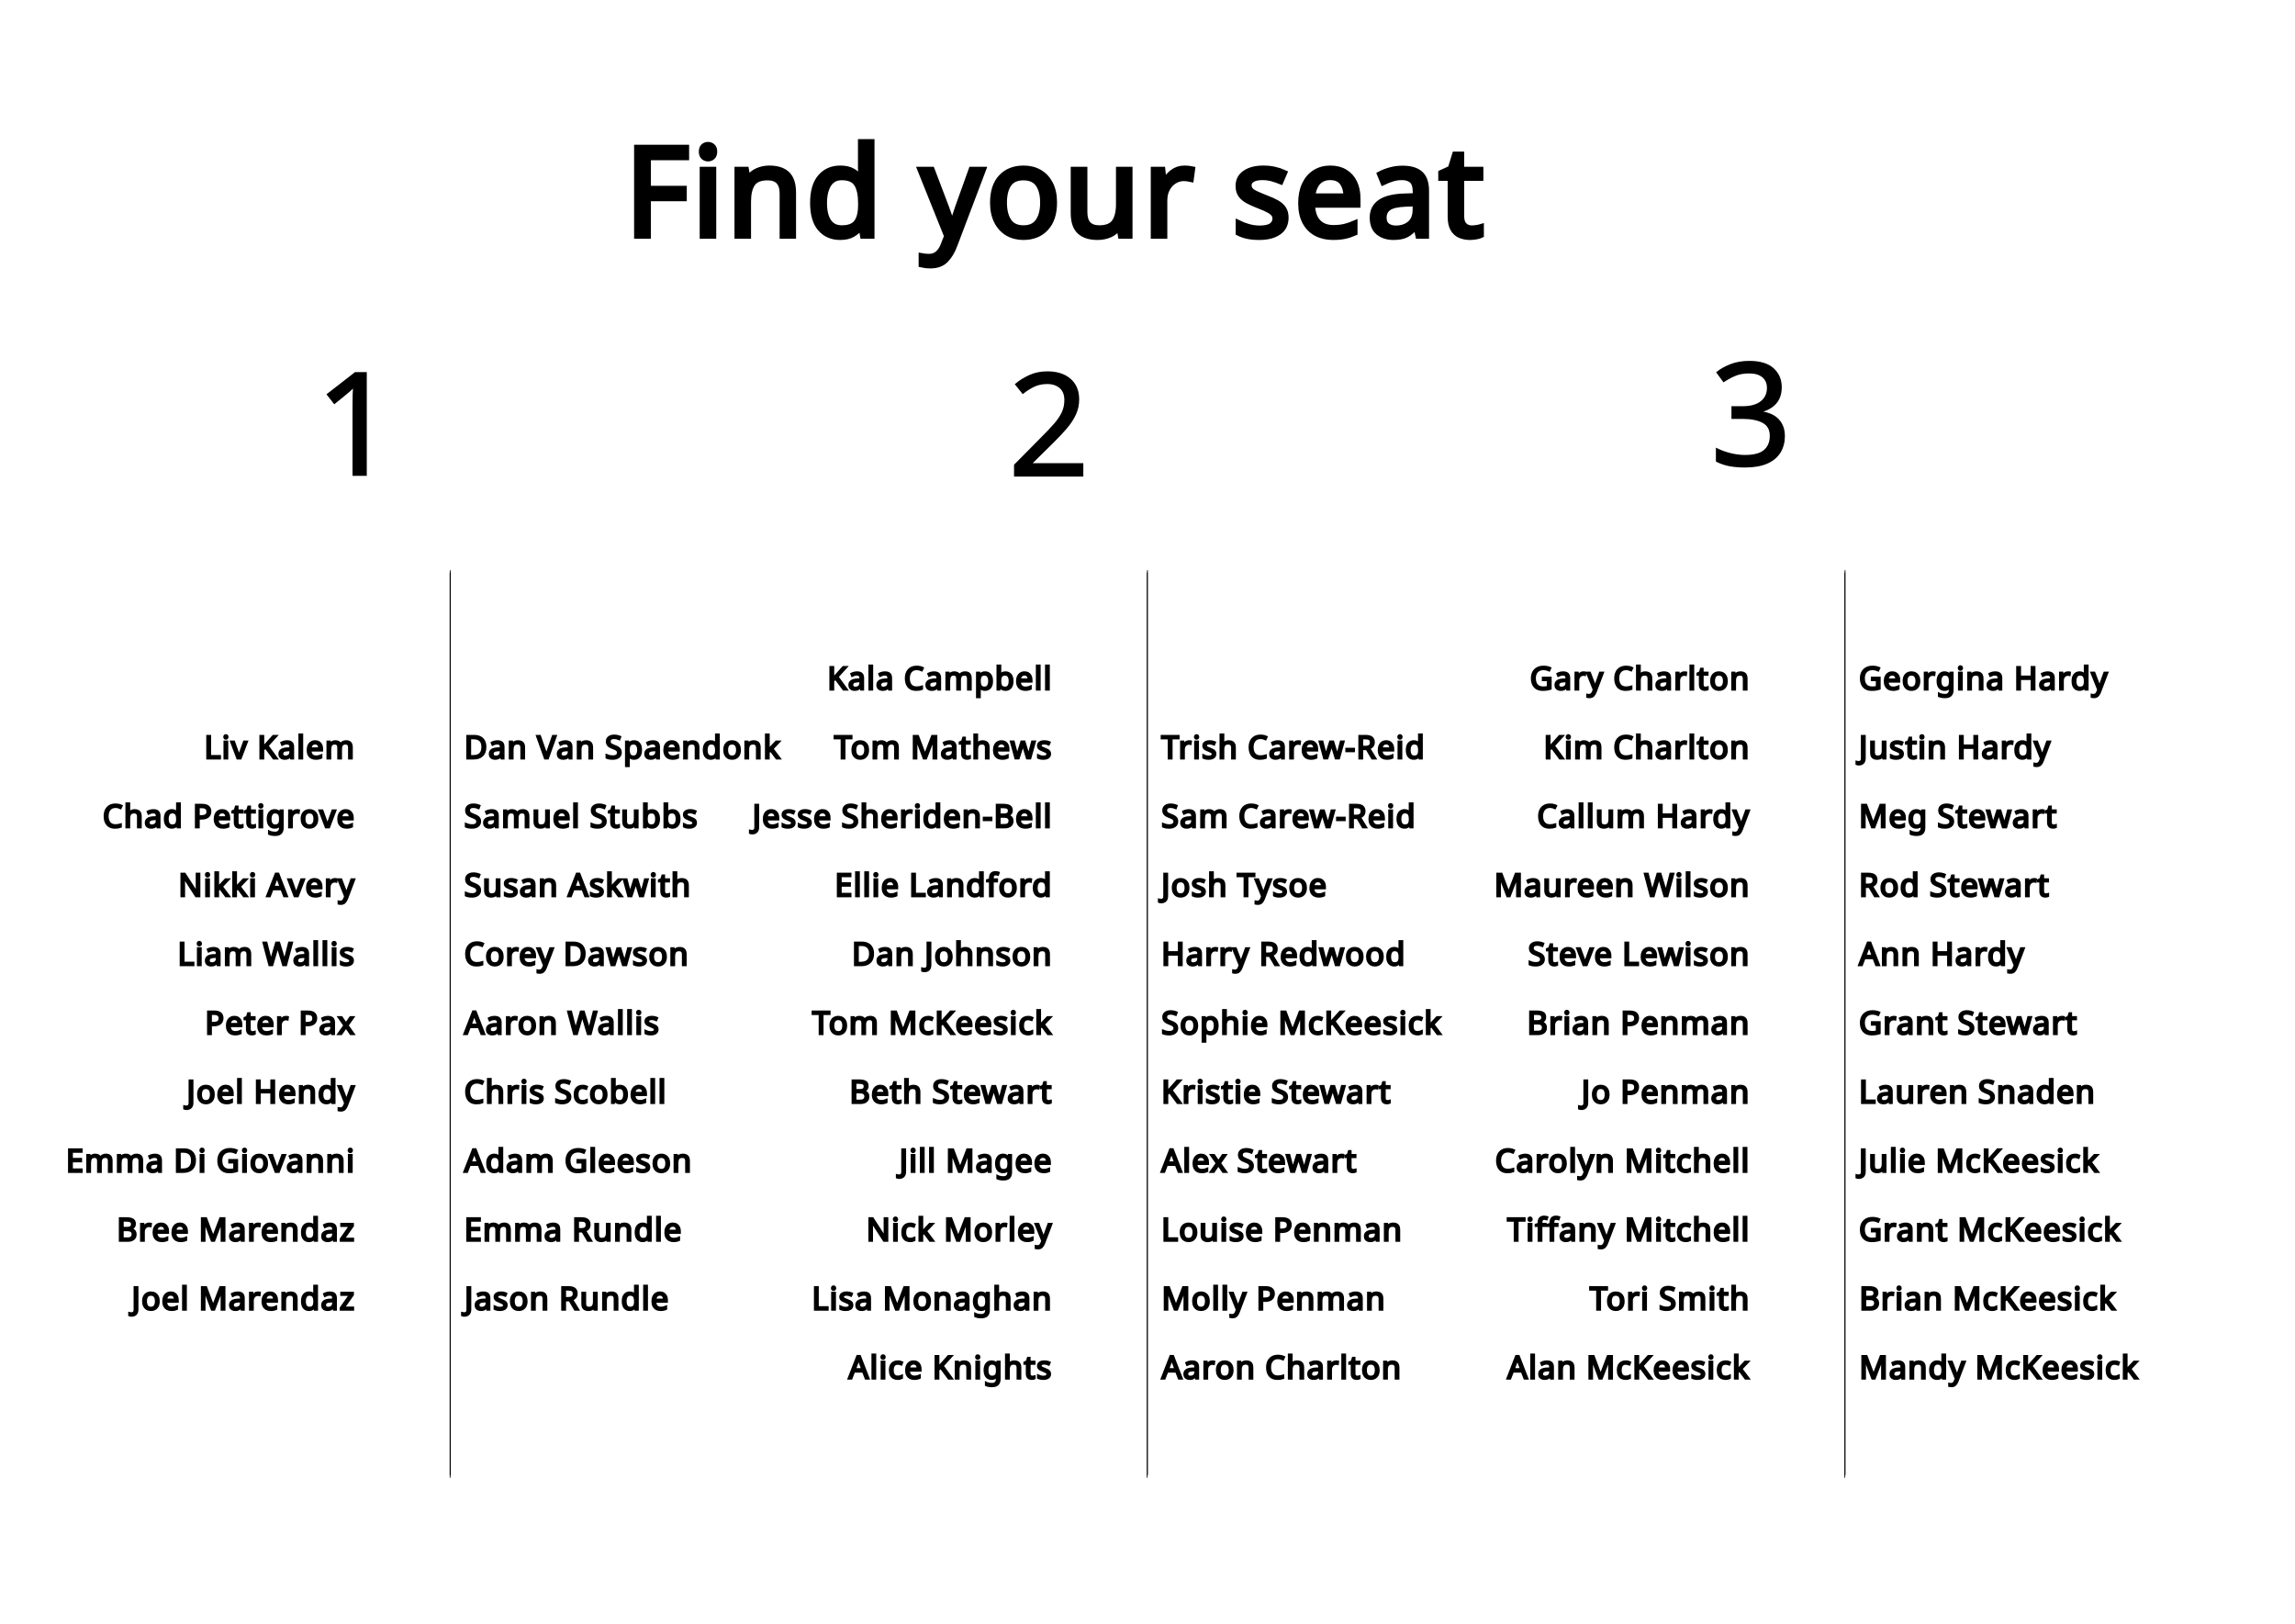
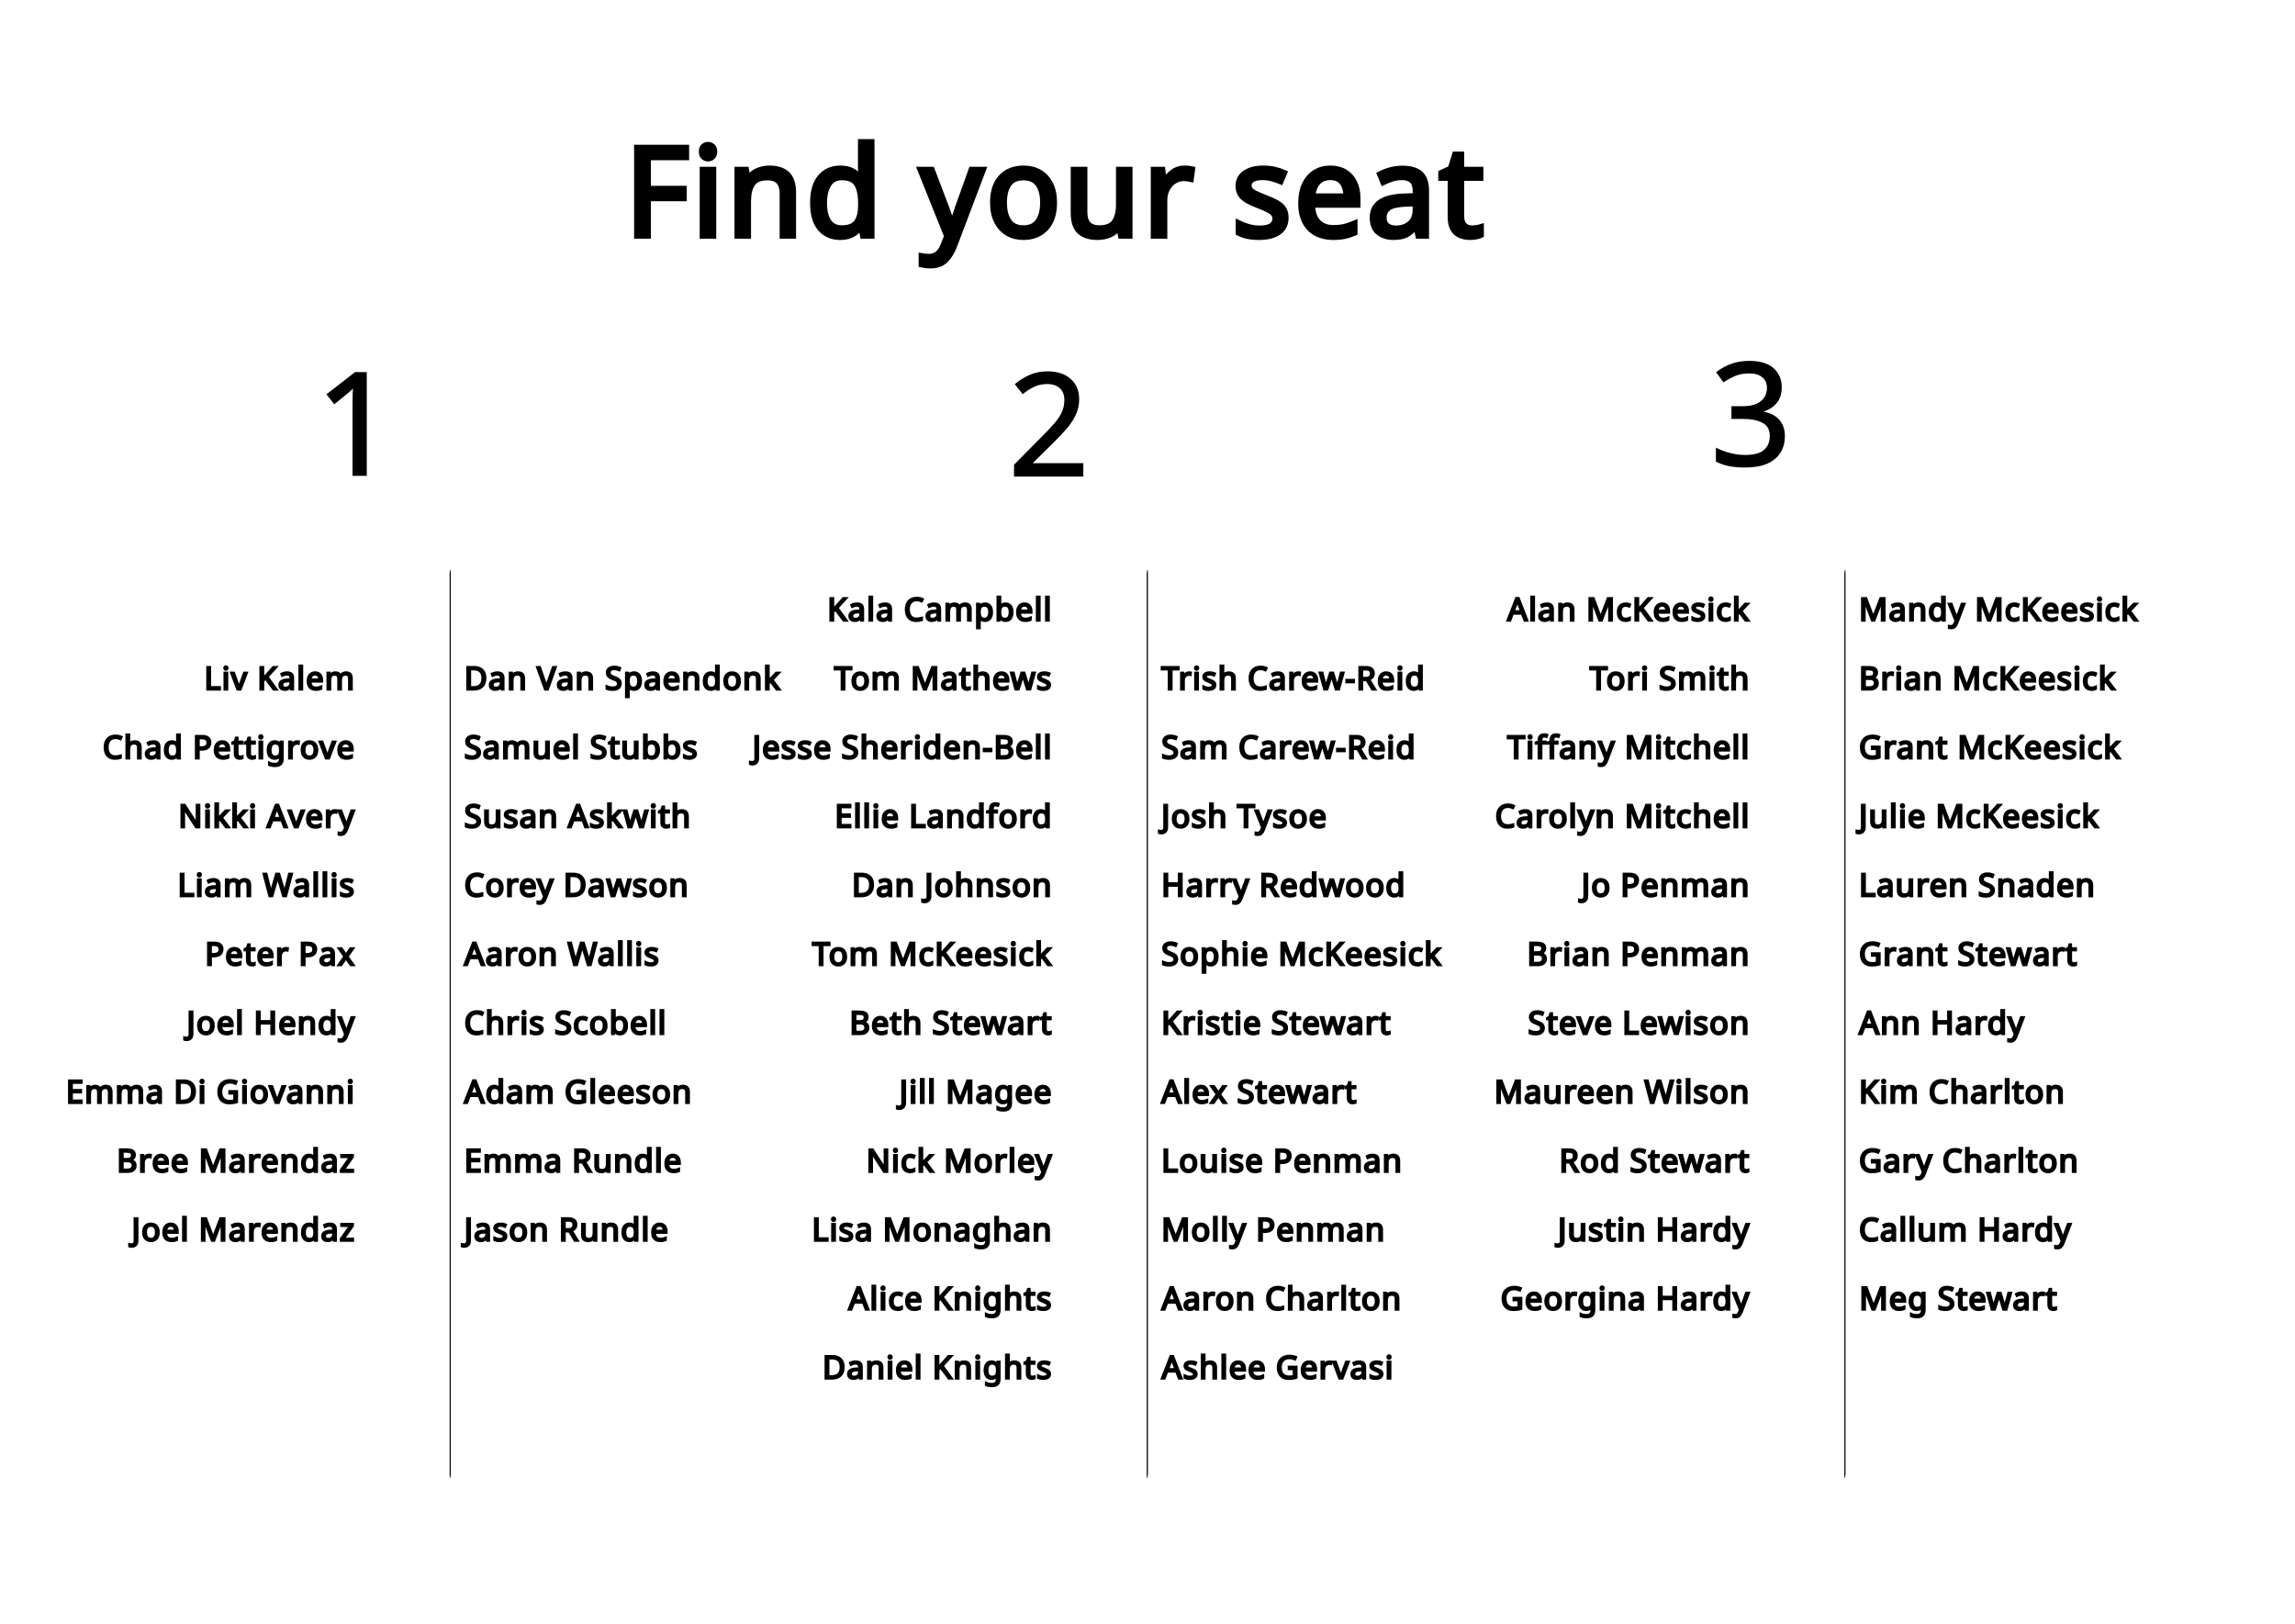
<svg xmlns="http://www.w3.org/2000/svg" height="841mm" id="svg82" version="1.1" viewBox="0 0 4493.9 3178.6" width="1189mm">
  <style>
  @font-face {
      font-family: "roseritta";
      src: url("./Roseritta.otf") format("truetype");
  }
  @font-face {
      font-family: "stmarie";
      src: url("./StMarie-Thin.otf") format("truetype");
  }
  </style>
  <g id="layer1" stroke-dashoffset="13.81" transform="translate(12.782 -62.19)">
    <text font-size="242.16px" id="text1" letter-spacing="5.652px" stroke-width="11.076" style="fill:#000000;font-family:roseritta;font-variant-caps:normal;font-variant-east-asian:normal;font-variant-ligatures:normal;font-variant-numeric:normal;stroke:#000000;text-anchor:middle" text-align="center" x="2217.664" xml:space="preserve" y="524.093">
      <tspan font-family="roseritta" font-size="242.16px" id="tspan1" stroke-width="11.076" style="font-variant-caps:normal;font-variant-east-asian:normal;font-variant-ligatures:normal;font-variant-numeric:normal" x="2220.49" y="524.093">Find your seat</tspan>
    </text>
    <text id="text4" style="fill:#000000;font-family:roseritta;font-size:279.11px;font-variant-caps:normal;font-variant-east-asian:normal;font-variant-ligatures:normal;font-variant-numeric:normal;letter-spacing:2px;stroke-width:3.919;stroke:#000000;text-anchor:middle" text-align="center" x="3600.817" xml:space="preserve" y="972.843">
      <tspan font-family="roseritta" font-size="279.11px" id="tspan4" style="font-variant-caps:normal;font-variant-east-asian:normal;font-variant-ligatures:normal;font-variant-numeric:normal" x="3601.817" y="972.843">3</tspan>
    </text>
    <text id="text3" style="fill:#000000;font-family:roseritta;font-size:279.11px;font-variant-caps:normal;font-variant-east-asian:normal;font-variant-ligatures:normal;font-variant-numeric:normal;letter-spacing:2px;stroke-width:3.919;stroke:#000000;text-anchor:middle" text-align="center" x="2225.644" xml:space="preserve" y="993.343">
      <tspan font-family="roseritta" font-size="279.11px" id="tspan3" style="font-variant-caps:normal;font-variant-east-asian:normal;font-variant-ligatures:normal;font-variant-numeric:normal" x="2226.644" y="993.343">2</tspan>
    </text>
    <text id="text2" style="fill:#000000;font-family:roseritta;font-size:279.11px;font-variant-caps:normal;font-variant-east-asian:normal;font-variant-ligatures:normal;font-variant-numeric:normal;letter-spacing:2px;stroke-width:3.919;stroke:#000000;text-anchor:middle" text-align="center" x="868.638" xml:space="preserve" y="992.009">
      <tspan font-family="roseritta" font-size="279.11px" id="tspan2" style="font-variant-caps:normal;font-variant-east-asian:normal;font-variant-ligatures:normal;font-variant-numeric:normal" x="869.638" y="992.009">1</tspan>
    </text>
    <g id="table1">
      <rect height="1776.4" id="table1Sep" image-rendering="auto" rx=".072" ry="5.752" stroke="#000" stroke-width="1.72" width=".516" x="868.52" y="1178.9" />
      <g id="table1LHS">
        <text id="text57" style="fill:#000000;font-family:stmarie;font-size:61.97px;letter-spacing:2px;stroke-width:3.919;stroke:#000000;text-anchor:end" text-align="end" x="840.119" xml:space="preserve" y="1277.511">
          <tspan id="tspan57" x="842.119" y="1277.511" />
        </text>
        <text id="text58" style="fill:#000000;font-family:stmarie;font-size:61.97px;letter-spacing:2px;stroke-width:3.919;stroke:#000000;text-anchor:end" text-align="end" x="840.119" xml:space="preserve" y="1412.429">
-           <tspan id="tspan58" x="842.119" y="1412.429" />
+           <tspan id="tspan58" x="842.119" y="1412.429">Liv Kalem</tspan>
        </text>
        <text id="text59" style="fill:#000000;font-family:stmarie;font-size:61.97px;letter-spacing:2px;stroke-width:3.919;stroke:#000000;text-anchor:end" text-align="end" x="840.119" xml:space="preserve" y="1547.347">
-           <tspan id="tspan59" x="842.119" y="1547.347">Liv Kalem</tspan>
+           <tspan id="tspan59" x="842.119" y="1547.347">Chad Pettigrove</tspan>
        </text>
        <text id="text60" style="fill:#000000;font-family:stmarie;font-size:61.97px;letter-spacing:2px;stroke-width:3.919;stroke:#000000;text-anchor:end" text-align="end" x="840.119" xml:space="preserve" y="1682.265">
-           <tspan id="tspan60" x="842.119" y="1682.265">Chad Pettigrove</tspan>
+           <tspan id="tspan60" x="842.119" y="1682.265">Nikki Avery</tspan>
        </text>
        <text id="text61" style="fill:#000000;font-family:stmarie;font-size:61.97px;letter-spacing:2px;stroke-width:3.919;stroke:#000000;text-anchor:end" text-align="end" x="840.119" xml:space="preserve" y="1817.184">
-           <tspan id="tspan61" x="842.119" y="1817.184">Nikki Avery</tspan>
+           <tspan id="tspan61" x="842.119" y="1817.184">Liam Wallis</tspan>
        </text>
        <text id="text62" style="fill:#000000;font-family:stmarie;font-size:61.97px;letter-spacing:2px;stroke-width:3.919;stroke:#000000;text-anchor:end" text-align="end" x="840.119" xml:space="preserve" y="1952.102">
-           <tspan id="tspan62" x="842.119" y="1952.102">Liam Wallis</tspan>
+           <tspan id="tspan62" x="842.119" y="1952.102">Peter Pax</tspan>
        </text>
        <text id="text63" style="fill:#000000;font-family:stmarie;font-size:61.97px;letter-spacing:2px;stroke-width:3.919;stroke:#000000;text-anchor:end" text-align="end" x="840.119" xml:space="preserve" y="2087.02">
-           <tspan id="tspan63" x="842.119" y="2087.02">Peter Pax</tspan>
+           <tspan id="tspan63" x="842.119" y="2087.02">Joel Hendy</tspan>
        </text>
        <text id="text64" style="fill:#000000;font-family:stmarie;font-size:61.97px;letter-spacing:2px;stroke-width:3.919;stroke:#000000;text-anchor:end" text-align="end" x="840.119" xml:space="preserve" y="2221.938">
-           <tspan id="tspan64" x="842.119" y="2221.938">Joel Hendy</tspan>
+           <tspan id="tspan64" x="842.119" y="2221.938">Emma Di Giovanni</tspan>
        </text>
        <text id="text65" style="fill:#000000;font-family:stmarie;font-size:61.97px;letter-spacing:2px;stroke-width:3.919;stroke:#000000;text-anchor:end" text-align="end" x="840.119" xml:space="preserve" y="2356.856">
-           <tspan id="tspan65" x="842.119" y="2356.856">Emma Di Giovanni</tspan>
+           <tspan id="tspan65" x="842.119" y="2356.856">Bree Marendaz</tspan>
        </text>
        <text id="text66" style="fill:#000000;font-family:stmarie;font-size:61.97px;letter-spacing:2px;stroke-width:3.919;stroke:#000000;text-anchor:end" text-align="end" x="840.119" xml:space="preserve" y="2491.774">
-           <tspan id="tspan66" x="842.119" y="2491.774">Bree Marendaz</tspan>
+           <tspan id="tspan66" x="842.119" y="2491.774">Joel Marendaz</tspan>
        </text>
        <text id="text67" style="fill:#000000;font-family:stmarie;font-size:61.97px;letter-spacing:2px;stroke-width:3.919;stroke:#000000;text-anchor:end" text-align="end" x="840.119" xml:space="preserve" y="2626.692">
-           <tspan id="tspan67" x="842.119" y="2626.692">Joel Marendaz</tspan>
+           <tspan id="tspan67" x="842.119" y="2626.692" />
        </text>
        <text id="text68" style="fill:#000000;font-family:stmarie;font-size:61.97px;letter-spacing:2px;stroke-width:3.919;stroke:#000000;text-anchor:end" text-align="end" x="840.119" xml:space="preserve" y="2761.61">
          <tspan id="tspan68" x="842.119" y="2761.61" />
        </text>
        <text id="text69" style="fill:#000000;font-family:stmarie;font-size:61.97px;letter-spacing:2px;stroke-width:3.919;stroke:#000000;text-anchor:end" text-align="end" x="840.119" xml:space="preserve" y="2896.528">
          <tspan id="tspan69" x="842.119" y="2896.528" />
        </text>
      </g>
      <g id="table1RHS">
        <text id="text70" style="fill:#000000;font-family:stmarie;font-size:61.97px;letter-spacing:2px;stroke-width:3.919;stroke:#000000;text-anchor:end" text-align="end" x="896.201" xml:space="preserve" y="1277.511">
          <tspan id="tspan70" text-align="start" text-anchor="start" x="896.201" y="1277.511" />
        </text>
        <text id="text71" style="fill:#000000;font-family:stmarie;font-size:61.97px;letter-spacing:2px;stroke-width:3.919;stroke:#000000;text-anchor:end" text-align="end" x="896.201" xml:space="preserve" y="1412.429">
-           <tspan id="tspan71" text-align="start" text-anchor="start" x="896.201" y="1412.429" />
+           <tspan id="tspan71" text-align="start" text-anchor="start" x="896.201" y="1412.429">Dan Van Spaendonk</tspan>
        </text>
        <text id="text72" style="fill:#000000;font-family:stmarie;font-size:61.97px;letter-spacing:2px;stroke-width:3.919;stroke:#000000;text-anchor:end" text-align="end" x="896.201" xml:space="preserve" y="1547.347">
-           <tspan id="tspan72" text-align="start" text-anchor="start" x="896.201" y="1547.347">Dan Van Spaendonk</tspan>
+           <tspan id="tspan72" text-align="start" text-anchor="start" x="896.201" y="1547.347">Samuel Stubbs</tspan>
        </text>
        <text id="text73" style="fill:#000000;font-family:stmarie;font-size:61.97px;letter-spacing:2px;stroke-width:3.919;stroke:#000000;text-anchor:end" text-align="end" x="896.201" xml:space="preserve" y="1682.265">
-           <tspan id="tspan73" text-align="start" text-anchor="start" x="896.201" y="1682.265">Samuel Stubbs</tspan>
+           <tspan id="tspan73" text-align="start" text-anchor="start" x="896.201" y="1682.265">Susan Askwith</tspan>
        </text>
        <text id="text74" style="fill:#000000;font-family:stmarie;font-size:61.97px;letter-spacing:2px;stroke-width:3.919;stroke:#000000;text-anchor:end" text-align="end" x="896.201" xml:space="preserve" y="1817.184">
-           <tspan id="tspan74" text-align="start" text-anchor="start" x="896.201" y="1817.184">Susan Askwith</tspan>
+           <tspan id="tspan74" text-align="start" text-anchor="start" x="896.201" y="1817.184">Corey Dawson</tspan>
        </text>
        <text id="text75" style="fill:#000000;font-family:stmarie;font-size:61.97px;letter-spacing:2px;stroke-width:3.919;stroke:#000000;text-anchor:end" text-align="end" x="896.201" xml:space="preserve" y="1952.102">
-           <tspan id="tspan75" text-align="start" text-anchor="start" x="896.201" y="1952.102">Corey Dawson</tspan>
+           <tspan id="tspan75" text-align="start" text-anchor="start" x="896.201" y="1952.102">Aaron Wallis</tspan>
        </text>
        <text id="text76" style="fill:#000000;font-family:stmarie;font-size:61.97px;letter-spacing:2px;stroke-width:3.919;stroke:#000000;text-anchor:end" text-align="end" x="896.201" xml:space="preserve" y="2087.02">
-           <tspan id="tspan76" text-align="start" text-anchor="start" x="896.201" y="2087.02">Aaron Wallis</tspan>
+           <tspan id="tspan76" text-align="start" text-anchor="start" x="896.201" y="2087.02">Chris Scobell</tspan>
        </text>
        <text id="text77" style="fill:#000000;font-family:stmarie;font-size:61.97px;letter-spacing:2px;stroke-width:3.919;stroke:#000000;text-anchor:end" text-align="end" x="896.201" xml:space="preserve" y="2221.938">
-           <tspan id="tspan77" text-align="start" text-anchor="start" x="896.201" y="2221.938">Chris Scobell</tspan>
+           <tspan id="tspan77" text-align="start" text-anchor="start" x="896.201" y="2221.938">Adam Gleeson</tspan>
        </text>
        <text id="text78" style="fill:#000000;font-family:stmarie;font-size:61.97px;letter-spacing:2px;stroke-width:3.919;stroke:#000000;text-anchor:end" text-align="end" x="896.201" xml:space="preserve" y="2356.856">
-           <tspan id="tspan78" text-align="start" text-anchor="start" x="896.201" y="2356.856">Adam Gleeson</tspan>
+           <tspan id="tspan78" text-align="start" text-anchor="start" x="896.201" y="2356.856">Emma Rundle</tspan>
        </text>
        <text id="text79" style="fill:#000000;font-family:stmarie;font-size:61.97px;letter-spacing:2px;stroke-width:3.919;stroke:#000000;text-anchor:end" text-align="end" x="896.201" xml:space="preserve" y="2491.774">
-           <tspan id="tspan79" text-align="start" text-anchor="start" x="896.201" y="2491.774">Emma Rundle</tspan>
+           <tspan id="tspan79" text-align="start" text-anchor="start" x="896.201" y="2491.774">Jason Rundle</tspan>
        </text>
        <text id="text80" style="fill:#000000;font-family:stmarie;font-size:61.97px;letter-spacing:2px;stroke-width:3.919;stroke:#000000;text-anchor:end" text-align="end" x="896.82" xml:space="preserve" y="2626.692">
-           <tspan id="tspan80" text-align="start" text-anchor="start" x="896.82" y="2626.692">Jason Rundle</tspan>
+           <tspan id="tspan80" text-align="start" text-anchor="start" x="896.82" y="2626.692" />
        </text>
        <text id="text81" style="fill:#000000;font-family:stmarie;font-size:61.97px;letter-spacing:2px;stroke-width:3.919;stroke:#000000;text-anchor:end" text-align="end" x="896.82" xml:space="preserve" y="2761.61">
          <tspan id="tspan81" text-align="start" text-anchor="start" x="896.82" y="2761.61" />
        </text>
        <text id="text82" style="fill:#000000;font-family:stmarie;font-size:61.97px;letter-spacing:2px;stroke-width:3.919;stroke:#000000;text-anchor:end" text-align="end" x="896.82" xml:space="preserve" y="2896.528">
          <tspan id="tspan82" text-align="start" text-anchor="start" x="896.82" y="2896.528" />
        </text>
      </g>
    </g>
    <g id="table2">
      <rect height="1776.4" id="rect31" image-rendering="auto" rx=".072" ry="5.752" stroke="#000" stroke-width="1.72" width=".516" x="2233.6" y="1178.9" />
      <g id="table2LHS">
        <text id="text31" style="fill:#000000;font-family:stmarie;font-size:61.97px;letter-spacing:2px;stroke-width:3.919;stroke:#000000;text-anchor:end" text-align="end" x="2205.219" xml:space="preserve" y="1277.511">
-           <tspan id="tspan31" x="2207.219" y="1277.511" />
+           <tspan id="tspan31" x="2207.219" y="1277.511">Kala Campbell</tspan>
        </text>
        <text id="text32" style="fill:#000000;font-family:stmarie;font-size:61.97px;letter-spacing:2px;stroke-width:3.919;stroke:#000000;text-anchor:end" text-align="end" x="2205.219" xml:space="preserve" y="1412.429">
-           <tspan id="tspan32" x="2207.219" y="1412.429">Kala Campbell</tspan>
+           <tspan id="tspan32" x="2207.219" y="1412.429">Tom Mathews</tspan>
        </text>
        <text id="text33" style="fill:#000000;font-family:stmarie;font-size:61.97px;letter-spacing:2px;stroke-width:3.919;stroke:#000000;text-anchor:end" text-align="end" x="2205.219" xml:space="preserve" y="1547.347">
-           <tspan id="tspan33" x="2207.219" y="1547.347">Tom Mathews</tspan>
+           <tspan id="tspan33" x="2207.219" y="1547.347">Jesse Sheriden-Bell</tspan>
        </text>
        <text id="text34" style="fill:#000000;font-family:stmarie;font-size:61.97px;letter-spacing:2px;stroke-width:3.919;stroke:#000000;text-anchor:end" text-align="end" x="2205.219" xml:space="preserve" y="1682.265">
-           <tspan id="tspan34" x="2207.219" y="1682.265">Jesse Sheriden-Bell</tspan>
+           <tspan id="tspan34" x="2207.219" y="1682.265">Ellie Landford</tspan>
        </text>
        <text id="text35" style="fill:#000000;font-family:stmarie;font-size:61.97px;letter-spacing:2px;stroke-width:3.919;stroke:#000000;text-anchor:end" text-align="end" x="2205.219" xml:space="preserve" y="1817.184">
-           <tspan id="tspan35" x="2207.219" y="1817.184">Ellie Landford</tspan>
+           <tspan id="tspan35" x="2207.219" y="1817.184">Dan Johnson</tspan>
        </text>
        <text id="text36" style="fill:#000000;font-family:stmarie;font-size:61.97px;letter-spacing:2px;stroke-width:3.919;stroke:#000000;text-anchor:end" text-align="end" x="2205.219" xml:space="preserve" y="1952.102">
-           <tspan id="tspan36" x="2207.219" y="1952.102">Dan Johnson</tspan>
+           <tspan id="tspan36" x="2207.219" y="1952.102">Tom McKeesick</tspan>
        </text>
        <text id="text37" style="fill:#000000;font-family:stmarie;font-size:61.97px;letter-spacing:2px;stroke-width:3.919;stroke:#000000;text-anchor:end" text-align="end" x="2205.219" xml:space="preserve" y="2087.02">
-           <tspan id="tspan37" x="2207.219" y="2087.02">Tom McKeesick</tspan>
+           <tspan id="tspan37" x="2207.219" y="2087.02">Beth Stewart</tspan>
        </text>
        <text id="text38" style="fill:#000000;font-family:stmarie;font-size:61.97px;letter-spacing:2px;stroke-width:3.919;stroke:#000000;text-anchor:end" text-align="end" x="2205.219" xml:space="preserve" y="2221.938">
-           <tspan id="tspan38" x="2207.219" y="2221.938">Beth Stewart</tspan>
+           <tspan id="tspan38" x="2207.219" y="2221.938">Jill Magee</tspan>
        </text>
        <text id="text39" style="fill:#000000;font-family:stmarie;font-size:61.97px;letter-spacing:2px;stroke-width:3.919;stroke:#000000;text-anchor:end" text-align="end" x="2205.219" xml:space="preserve" y="2356.856">
-           <tspan id="tspan39" x="2207.219" y="2356.856">Jill Magee</tspan>
+           <tspan id="tspan39" x="2207.219" y="2356.856">Nick Morley</tspan>
        </text>
        <text id="text40" style="fill:#000000;font-family:stmarie;font-size:61.97px;letter-spacing:2px;stroke-width:3.919;stroke:#000000;text-anchor:end" text-align="end" x="2205.219" xml:space="preserve" y="2491.774">
-           <tspan id="tspan40" x="2207.219" y="2491.774">Nick Morley</tspan>
+           <tspan id="tspan40" x="2207.219" y="2491.774">Lisa Monaghan</tspan>
        </text>
        <text id="text41" style="fill:#000000;font-family:stmarie;font-size:61.97px;letter-spacing:2px;stroke-width:3.919;stroke:#000000;text-anchor:end" text-align="end" x="2205.219" xml:space="preserve" y="2626.692">
-           <tspan id="tspan41" x="2207.219" y="2626.692">Lisa Monaghan</tspan>
+           <tspan id="tspan41" x="2207.219" y="2626.692">Alice Knights</tspan>
        </text>
        <text id="text42" style="fill:#000000;font-family:stmarie;font-size:61.97px;letter-spacing:2px;stroke-width:3.919;stroke:#000000;text-anchor:end" text-align="end" x="2205.219" xml:space="preserve" y="2761.61">
-           <tspan id="tspan42" x="2207.219" y="2761.61">Alice Knights</tspan>
+           <tspan id="tspan42" x="2207.219" y="2761.61">Daniel Knights</tspan>
        </text>
        <text id="text43" style="fill:#000000;font-family:stmarie;font-size:61.97px;letter-spacing:2px;stroke-width:3.919;stroke:#000000;text-anchor:end" text-align="end" x="2205.219" xml:space="preserve" y="2896.528">
          <tspan id="tspan43" x="2207.219" y="2896.528" />
        </text>
      </g>
      <g id="table2RHS">
        <text id="text44" style="fill:#000000;font-family:stmarie;font-size:61.97px;letter-spacing:2px;stroke-width:3.919;stroke:#000000;text-anchor:end" text-align="end" x="2261.3" xml:space="preserve" y="1277.511">
          <tspan id="tspan44" text-align="start" text-anchor="start" x="2261.3" y="1277.511" />
        </text>
        <text id="text45" style="fill:#000000;font-family:stmarie;font-size:61.97px;letter-spacing:2px;stroke-width:3.919;stroke:#000000;text-anchor:end" text-align="end" x="2261.3" xml:space="preserve" y="1412.429">
-           <tspan id="tspan45" text-align="start" text-anchor="start" x="2261.3" y="1412.429" />
+           <tspan id="tspan45" text-align="start" text-anchor="start" x="2261.3" y="1412.429">Trish Carew-Reid</tspan>
        </text>
        <text id="text46" style="fill:#000000;font-family:stmarie;font-size:61.97px;letter-spacing:2px;stroke-width:3.919;stroke:#000000;text-anchor:end" text-align="end" x="2261.3" xml:space="preserve" y="1547.347">
-           <tspan id="tspan46" text-align="start" text-anchor="start" x="2261.3" y="1547.347">Trish Carew-Reid</tspan>
+           <tspan id="tspan46" text-align="start" text-anchor="start" x="2261.3" y="1547.347">Sam Carew-Reid</tspan>
        </text>
        <text id="text47" style="fill:#000000;font-family:stmarie;font-size:61.97px;letter-spacing:2px;stroke-width:3.919;stroke:#000000;text-anchor:end" text-align="end" x="2261.3" xml:space="preserve" y="1682.265">
-           <tspan id="tspan47" text-align="start" text-anchor="start" x="2261.3" y="1682.265">Sam Carew-Reid</tspan>
+           <tspan id="tspan47" text-align="start" text-anchor="start" x="2261.3" y="1682.265">Josh Tysoe</tspan>
        </text>
        <text id="text48" style="fill:#000000;font-family:stmarie;font-size:61.97px;letter-spacing:2px;stroke-width:3.919;stroke:#000000;text-anchor:end" text-align="end" x="2261.3" xml:space="preserve" y="1817.184">
-           <tspan id="tspan48" text-align="start" text-anchor="start" x="2261.3" y="1817.184">Josh Tysoe</tspan>
+           <tspan id="tspan48" text-align="start" text-anchor="start" x="2261.3" y="1817.184">Harry Redwood</tspan>
        </text>
        <text id="text49" style="fill:#000000;font-family:stmarie;font-size:61.97px;letter-spacing:2px;stroke-width:3.919;stroke:#000000;text-anchor:end" text-align="end" x="2261.3" xml:space="preserve" y="1952.102">
-           <tspan id="tspan49" text-align="start" text-anchor="start" x="2261.3" y="1952.102">Harry Redwood</tspan>
+           <tspan id="tspan49" text-align="start" text-anchor="start" x="2261.3" y="1952.102">Sophie McKeesick</tspan>
        </text>
        <text id="text50" style="fill:#000000;font-family:stmarie;font-size:61.97px;letter-spacing:2px;stroke-width:3.919;stroke:#000000;text-anchor:end" text-align="end" x="2261.3" xml:space="preserve" y="2087.02">
-           <tspan id="tspan50" text-align="start" text-anchor="start" x="2261.3" y="2087.02">Sophie McKeesick</tspan>
+           <tspan id="tspan50" text-align="start" text-anchor="start" x="2261.3" y="2087.02">Kristie Stewart</tspan>
        </text>
        <text id="text51" style="fill:#000000;font-family:stmarie;font-size:61.97px;letter-spacing:2px;stroke-width:3.919;stroke:#000000;text-anchor:end" text-align="end" x="2261.3" xml:space="preserve" y="2221.938">
-           <tspan id="tspan51" text-align="start" text-anchor="start" x="2261.3" y="2221.938">Kristie Stewart</tspan>
+           <tspan id="tspan51" text-align="start" text-anchor="start" x="2261.3" y="2221.938">Alex Stewart</tspan>
        </text>
        <text id="text52" style="fill:#000000;font-family:stmarie;font-size:61.97px;letter-spacing:2px;stroke-width:3.919;stroke:#000000;text-anchor:end" text-align="end" x="2261.3" xml:space="preserve" y="2356.856">
-           <tspan id="tspan52" text-align="start" text-anchor="start" x="2261.3" y="2356.856">Alex Stewart</tspan>
+           <tspan id="tspan52" text-align="start" text-anchor="start" x="2261.3" y="2356.856">Louise Penman</tspan>
        </text>
        <text id="text53" style="fill:#000000;font-family:stmarie;font-size:61.97px;letter-spacing:2px;stroke-width:3.919;stroke:#000000;text-anchor:end" text-align="end" x="2261.3" xml:space="preserve" y="2491.774">
-           <tspan id="tspan53" text-align="start" text-anchor="start" x="2261.3" y="2491.774">Louise Penman</tspan>
+           <tspan id="tspan53" text-align="start" text-anchor="start" x="2261.3" y="2491.774">Molly Penman</tspan>
        </text>
        <text id="text54" style="fill:#000000;font-family:stmarie;font-size:61.97px;letter-spacing:2px;stroke-width:3.919;stroke:#000000;text-anchor:end" text-align="end" x="2261.92" xml:space="preserve" y="2626.692">
-           <tspan id="tspan54" text-align="start" text-anchor="start" x="2261.92" y="2626.692">Molly Penman</tspan>
+           <tspan id="tspan54" text-align="start" text-anchor="start" x="2261.92" y="2626.692">Aaron Charlton</tspan>
        </text>
        <text id="text55" style="fill:#000000;font-family:stmarie;font-size:61.97px;letter-spacing:2px;stroke-width:3.919;stroke:#000000;text-anchor:end" text-align="end" x="2261.92" xml:space="preserve" y="2761.61">
-           <tspan id="tspan55" text-align="start" text-anchor="start" x="2261.92" y="2761.61">Aaron Charlton</tspan>
+           <tspan id="tspan55" text-align="start" text-anchor="start" x="2261.92" y="2761.61">Ashlee Gervasi</tspan>
        </text>
        <text id="text56" style="fill:#000000;font-family:stmarie;font-size:61.97px;letter-spacing:2px;stroke-width:3.919;stroke:#000000;text-anchor:end" text-align="end" x="2261.92" xml:space="preserve" y="2896.528">
          <tspan id="tspan56" text-align="start" text-anchor="start" x="2261.92" y="2896.528" />
        </text>
      </g>
    </g>
    <g id="table3">
      <rect height="1776.4" id="table3Sep" image-rendering="auto" rx=".072" ry="5.752" stroke="#000" stroke-width="1.72" width=".516" x="3599.6" y="1178.9" />
      <g id="table3LHS">
        <text id="text5" style="fill:#000000;font-family:stmarie;font-size:61.97px;letter-spacing:2px;stroke-width:3.919;stroke:#000000;text-anchor:end" text-align="end" x="3571.219" xml:space="preserve" y="1277.511">
-           <tspan id="tspan5" x="3573.219" y="1277.511" />
+           <tspan id="tspan5" x="3573.219" y="1277.511">Alan McKeesick</tspan>
        </text>
        <text id="text6" style="fill:#000000;font-family:stmarie;font-size:61.97px;letter-spacing:2px;stroke-width:3.919;stroke:#000000;text-anchor:end" text-align="end" x="3571.219" xml:space="preserve" y="1412.429">
-           <tspan id="tspan6" x="3573.219" y="1412.429">Gary Charlton</tspan>
+           <tspan id="tspan6" x="3573.219" y="1412.429">Tori Smith</tspan>
        </text>
        <text id="text7" style="fill:#000000;font-family:stmarie;font-size:61.97px;letter-spacing:2px;stroke-width:3.919;stroke:#000000;text-anchor:end" text-align="end" x="3571.219" xml:space="preserve" y="1547.347">
-           <tspan id="tspan7" x="3573.219" y="1547.347">Kim Charlton</tspan>
+           <tspan id="tspan7" x="3573.219" y="1547.347">Tiffany Mitchell</tspan>
        </text>
        <text id="text8" style="fill:#000000;font-family:stmarie;font-size:61.97px;letter-spacing:2px;stroke-width:3.919;stroke:#000000;text-anchor:end" text-align="end" x="3571.219" xml:space="preserve" y="1682.265">
-           <tspan id="tspan8" x="3573.219" y="1682.265">Callum Hardy</tspan>
+           <tspan id="tspan8" x="3573.219" y="1682.265">Carolyn Mitchell</tspan>
        </text>
        <text id="text9" style="fill:#000000;font-family:stmarie;font-size:61.97px;letter-spacing:2px;stroke-width:3.919;stroke:#000000;text-anchor:end" text-align="end" x="3571.219" xml:space="preserve" y="1817.184">
-           <tspan id="tspan9" x="3573.219" y="1817.184">Maureen Wilson</tspan>
+           <tspan id="tspan9" x="3573.219" y="1817.184">Jo Penman</tspan>
        </text>
        <text id="text10" style="fill:#000000;font-family:stmarie;font-size:61.97px;letter-spacing:2px;stroke-width:3.919;stroke:#000000;text-anchor:end" text-align="end" x="3571.219" xml:space="preserve" y="1952.102">
-           <tspan id="tspan10" x="3573.219" y="1952.102">Steve Lewison</tspan>
+           <tspan id="tspan10" x="3573.219" y="1952.102">Brian Penman</tspan>
        </text>
        <text id="text11" style="fill:#000000;font-family:stmarie;font-size:61.97px;letter-spacing:2px;stroke-width:3.919;stroke:#000000;text-anchor:end" text-align="end" x="3571.219" xml:space="preserve" y="2087.02">
-           <tspan id="tspan11" x="3573.219" y="2087.02">Brian Penman</tspan>
+           <tspan id="tspan11" x="3573.219" y="2087.02">Steve Lewison</tspan>
        </text>
        <text id="text12" style="fill:#000000;font-family:stmarie;font-size:61.97px;letter-spacing:2px;stroke-width:3.919;stroke:#000000;text-anchor:end" text-align="end" x="3571.219" xml:space="preserve" y="2221.938">
-           <tspan id="tspan12" x="3573.219" y="2221.938">Jo Penman</tspan>
+           <tspan id="tspan12" x="3573.219" y="2221.938">Maureen Wilson</tspan>
        </text>
        <text id="text13" style="fill:#000000;font-family:stmarie;font-size:61.97px;letter-spacing:2px;stroke-width:3.919;stroke:#000000;text-anchor:end" text-align="end" x="3571.219" xml:space="preserve" y="2356.856">
-           <tspan id="tspan13" x="3573.219" y="2356.856">Carolyn Mitchell</tspan>
+           <tspan id="tspan13" x="3573.219" y="2356.856">Rod Stewart</tspan>
        </text>
        <text id="text14" style="fill:#000000;font-family:stmarie;font-size:61.97px;letter-spacing:2px;stroke-width:3.919;stroke:#000000;text-anchor:end" text-align="end" x="3571.219" xml:space="preserve" y="2491.774">
-           <tspan id="tspan14" x="3573.219" y="2491.774">Tiffany Mitchell</tspan>
+           <tspan id="tspan14" x="3573.219" y="2491.774">Justin Hardy</tspan>
        </text>
        <text id="text15" style="fill:#000000;font-family:stmarie;font-size:61.97px;letter-spacing:2px;stroke-width:3.919;stroke:#000000;text-anchor:end" text-align="end" x="3571.219" xml:space="preserve" y="2626.692">
-           <tspan id="tspan15" x="3573.219" y="2626.692">Tori Smith</tspan>
+           <tspan id="tspan15" x="3573.219" y="2626.692">Georgina Hardy</tspan>
        </text>
        <text id="text16" style="fill:#000000;font-family:stmarie;font-size:61.97px;letter-spacing:2px;stroke-width:3.919;stroke:#000000;text-anchor:end" text-align="end" x="3571.219" xml:space="preserve" y="2761.61">
-           <tspan id="tspan16" x="3573.219" y="2761.61">Alan McKeesick</tspan>
+           <tspan id="tspan16" x="3573.219" y="2761.61" />
        </text>
        <text id="text17" style="fill:#000000;font-family:stmarie;font-size:61.97px;letter-spacing:2px;stroke-width:3.919;stroke:#000000;text-anchor:end" text-align="end" x="3571.219" xml:space="preserve" y="2896.528">
          <tspan id="tspan17" x="3573.219" y="2896.528" />
        </text>
      </g>
      <g id="table3RHS">
        <text id="text18" style="fill:#000000;font-family:stmarie;font-size:61.97px;letter-spacing:2px;stroke-width:3.919;stroke:#000000;text-anchor:end" text-align="end" x="3627.3" xml:space="preserve" y="1277.511">
-           <tspan id="tspan18" text-align="start" text-anchor="start" x="3627.3" y="1277.511" />
+           <tspan id="tspan18" text-align="start" text-anchor="start" x="3627.3" y="1277.511">Mandy McKeesick</tspan>
        </text>
        <text id="text19" style="fill:#000000;font-family:stmarie;font-size:61.97px;letter-spacing:2px;stroke-width:3.919;stroke:#000000;text-anchor:end" text-align="end" x="3627.3" xml:space="preserve" y="1412.429">
-           <tspan id="tspan19" text-align="start" text-anchor="start" x="3627.3" y="1412.429">Georgina Hardy</tspan>
+           <tspan id="tspan19" text-align="start" text-anchor="start" x="3627.3" y="1412.429">Brian McKeesick</tspan>
        </text>
        <text id="text20" style="fill:#000000;font-family:stmarie;font-size:61.97px;letter-spacing:2px;stroke-width:3.919;stroke:#000000;text-anchor:end" text-align="end" x="3627.3" xml:space="preserve" y="1547.347">
-           <tspan id="tspan20" text-align="start" text-anchor="start" x="3627.3" y="1547.347">Justin Hardy</tspan>
+           <tspan id="tspan20" text-align="start" text-anchor="start" x="3627.3" y="1547.347">Grant McKeesick</tspan>
        </text>
        <text id="text21" style="fill:#000000;font-family:stmarie;font-size:61.97px;letter-spacing:2px;stroke-width:3.919;stroke:#000000;text-anchor:end" text-align="end" x="3627.3" xml:space="preserve" y="1682.265">
-           <tspan id="tspan21" text-align="start" text-anchor="start" x="3627.3" y="1682.265">Meg Stewart</tspan>
+           <tspan id="tspan21" text-align="start" text-anchor="start" x="3627.3" y="1682.265">Julie McKeesick</tspan>
        </text>
        <text id="text22" style="fill:#000000;font-family:stmarie;font-size:61.97px;letter-spacing:2px;stroke-width:3.919;stroke:#000000;text-anchor:end" text-align="end" x="3627.3" xml:space="preserve" y="1817.184">
-           <tspan id="tspan22" text-align="start" text-anchor="start" x="3627.3" y="1817.184">Rod Stewart</tspan>
+           <tspan id="tspan22" text-align="start" text-anchor="start" x="3627.3" y="1817.184">Lauren Snaden</tspan>
        </text>
        <text id="text23" style="fill:#000000;font-family:stmarie;font-size:61.97px;letter-spacing:2px;stroke-width:3.919;stroke:#000000;text-anchor:end" text-align="end" x="3627.3" xml:space="preserve" y="1952.102">
-           <tspan id="tspan23" text-align="start" text-anchor="start" x="3627.3" y="1952.102">Ann Hardy</tspan>
+           <tspan id="tspan23" text-align="start" text-anchor="start" x="3627.3" y="1952.102">Grant Stewart</tspan>
        </text>
        <text id="text24" style="fill:#000000;font-family:stmarie;font-size:61.97px;letter-spacing:2px;stroke-width:3.919;stroke:#000000;text-anchor:end" text-align="end" x="3627.3" xml:space="preserve" y="2087.02">
-           <tspan id="tspan24" text-align="start" text-anchor="start" x="3627.3" y="2087.02">Grant Stewart</tspan>
+           <tspan id="tspan24" text-align="start" text-anchor="start" x="3627.3" y="2087.02">Ann Hardy</tspan>
        </text>
        <text id="text25" style="fill:#000000;font-family:stmarie;font-size:61.97px;letter-spacing:2px;stroke-width:3.919;stroke:#000000;text-anchor:end" text-align="end" x="3627.3" xml:space="preserve" y="2221.938">
-           <tspan id="tspan25" text-align="start" text-anchor="start" x="3627.3" y="2221.938">Lauren Snaden</tspan>
+           <tspan id="tspan25" text-align="start" text-anchor="start" x="3627.3" y="2221.938">Kim Charlton</tspan>
        </text>
        <text id="text26" style="fill:#000000;font-family:stmarie;font-size:61.97px;letter-spacing:2px;stroke-width:3.919;stroke:#000000;text-anchor:end" text-align="end" x="3627.3" xml:space="preserve" y="2356.856">
-           <tspan id="tspan26" text-align="start" text-anchor="start" x="3627.3" y="2356.856">Julie McKeesick</tspan>
+           <tspan id="tspan26" text-align="start" text-anchor="start" x="3627.3" y="2356.856">Gary Charlton</tspan>
        </text>
        <text id="text27" style="fill:#000000;font-family:stmarie;font-size:61.97px;letter-spacing:2px;stroke-width:3.919;stroke:#000000;text-anchor:end" text-align="end" x="3627.3" xml:space="preserve" y="2491.774">
-           <tspan id="tspan27" text-align="start" text-anchor="start" x="3627.3" y="2491.774">Grant McKeesick</tspan>
+           <tspan id="tspan27" text-align="start" text-anchor="start" x="3627.3" y="2491.774">Callum Hardy</tspan>
        </text>
        <text id="text28" style="fill:#000000;font-family:stmarie;font-size:61.97px;letter-spacing:2px;stroke-width:3.919;stroke:#000000;text-anchor:end" text-align="end" x="3627.92" xml:space="preserve" y="2626.692">
-           <tspan id="tspan28" text-align="start" text-anchor="start" x="3627.92" y="2626.692">Brian McKeesick</tspan>
+           <tspan id="tspan28" text-align="start" text-anchor="start" x="3627.92" y="2626.692">Meg Stewart</tspan>
        </text>
        <text id="text29" style="fill:#000000;font-family:stmarie;font-size:61.97px;letter-spacing:2px;stroke-width:3.919;stroke:#000000;text-anchor:end" text-align="end" x="3627.92" xml:space="preserve" y="2761.61">
-           <tspan id="tspan29" text-align="start" text-anchor="start" x="3627.92" y="2761.61">Mandy McKeesick</tspan>
+           <tspan id="tspan29" text-align="start" text-anchor="start" x="3627.92" y="2761.61" />
        </text>
        <text id="text30" style="fill:#000000;font-family:stmarie;font-size:61.97px;letter-spacing:2px;stroke-width:3.919;stroke:#000000;text-anchor:end" text-align="end" x="3627.92" xml:space="preserve" y="2896.528">
          <tspan id="tspan30" text-align="start" text-anchor="start" x="3627.92" y="2896.528" />
        </text>
      </g>
    </g>
  </g>
</svg>
